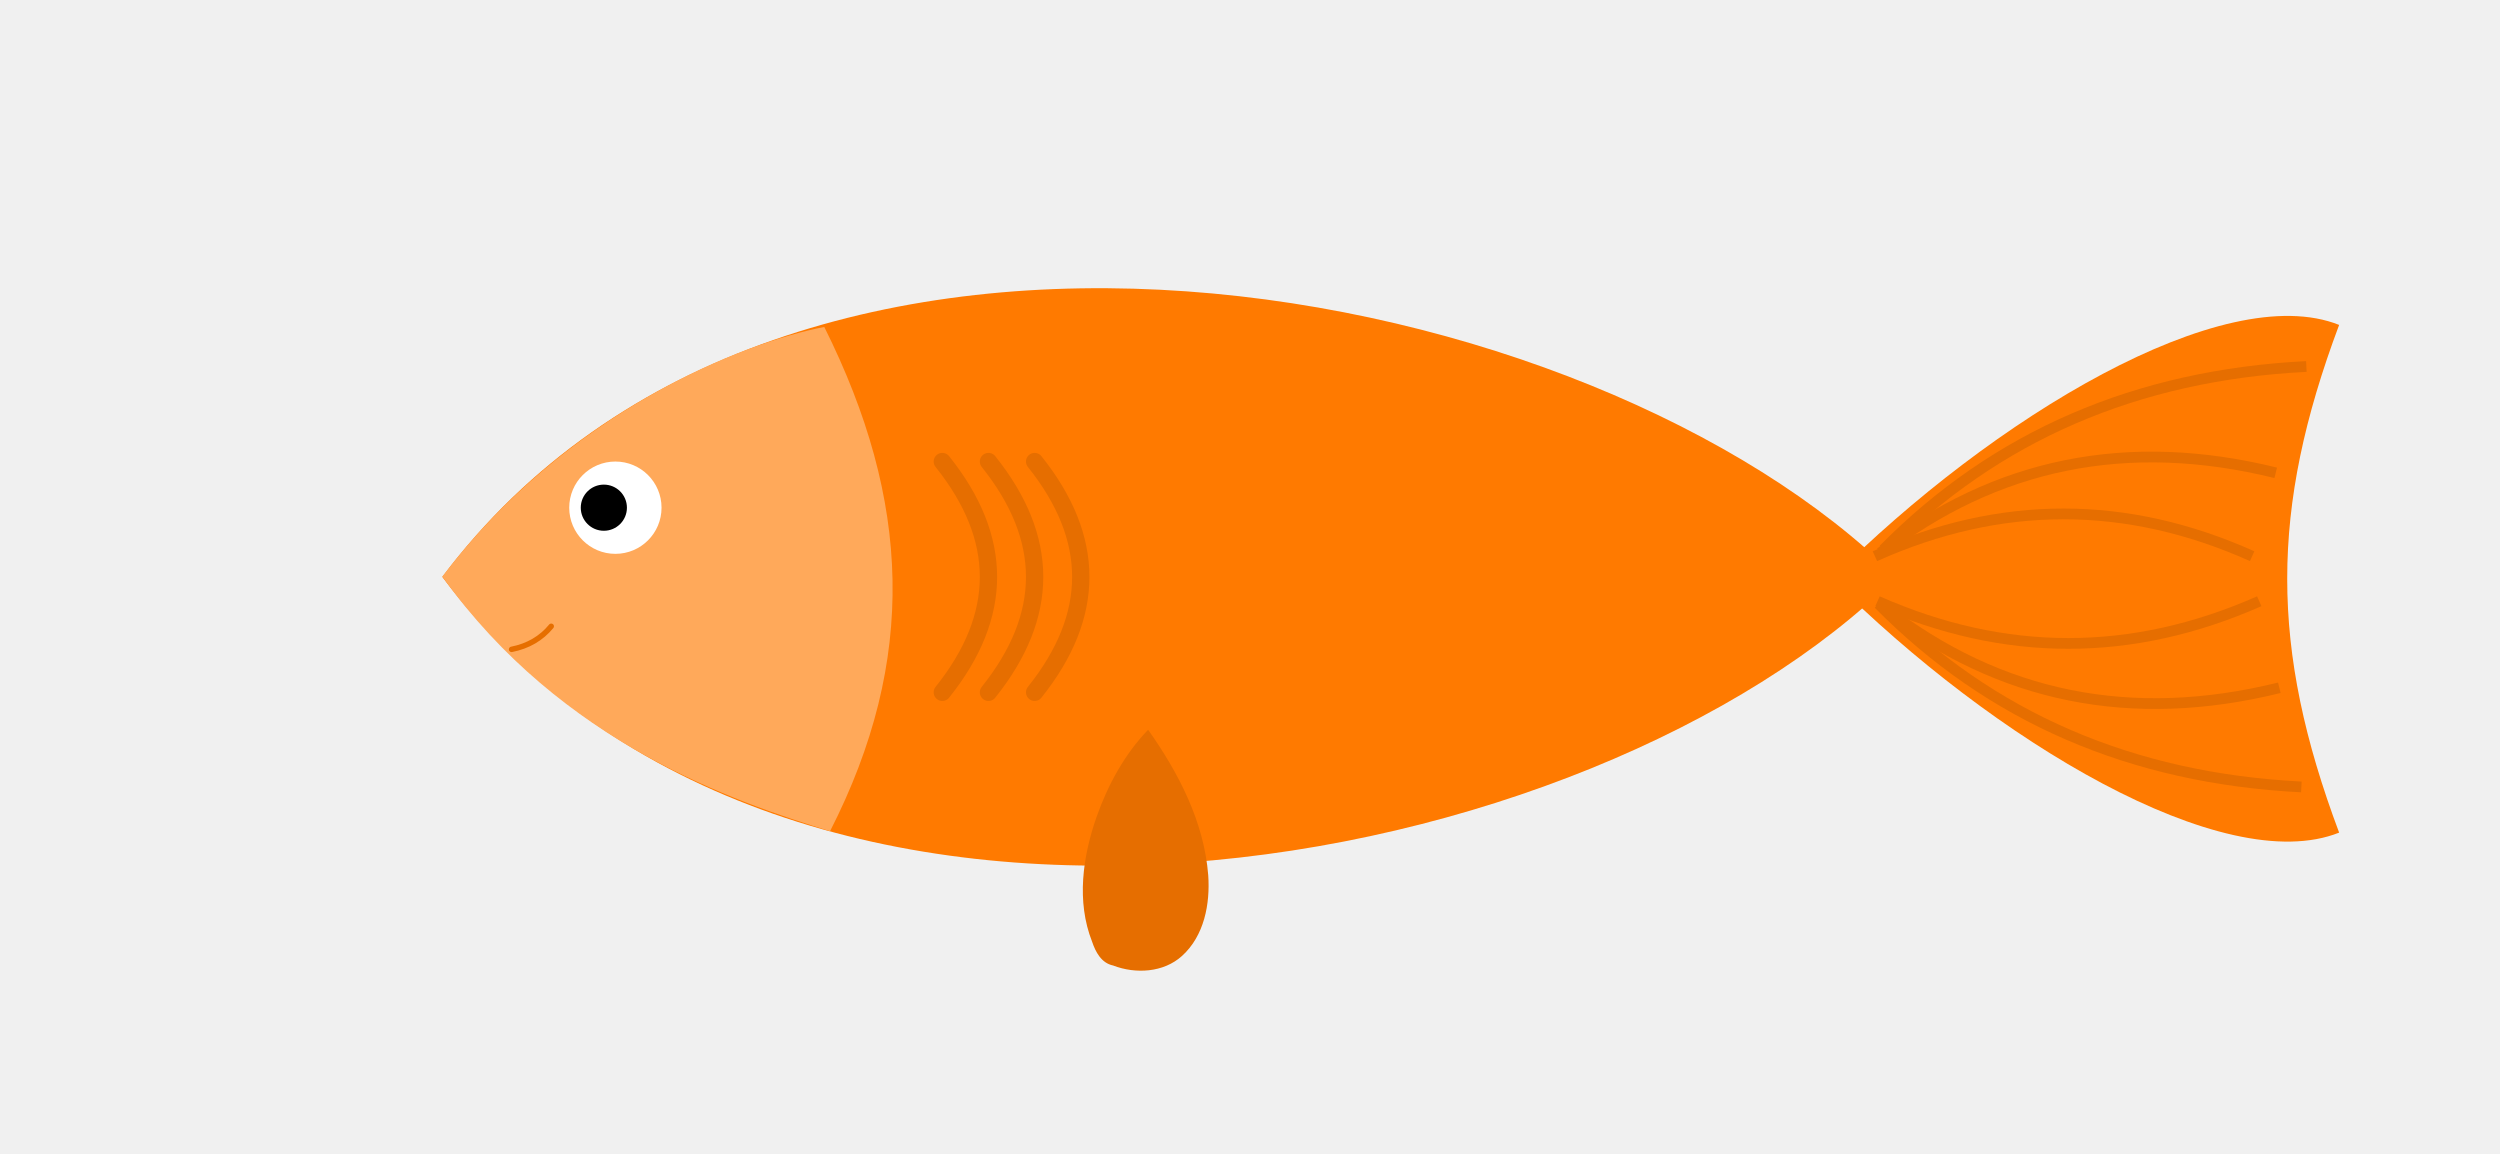
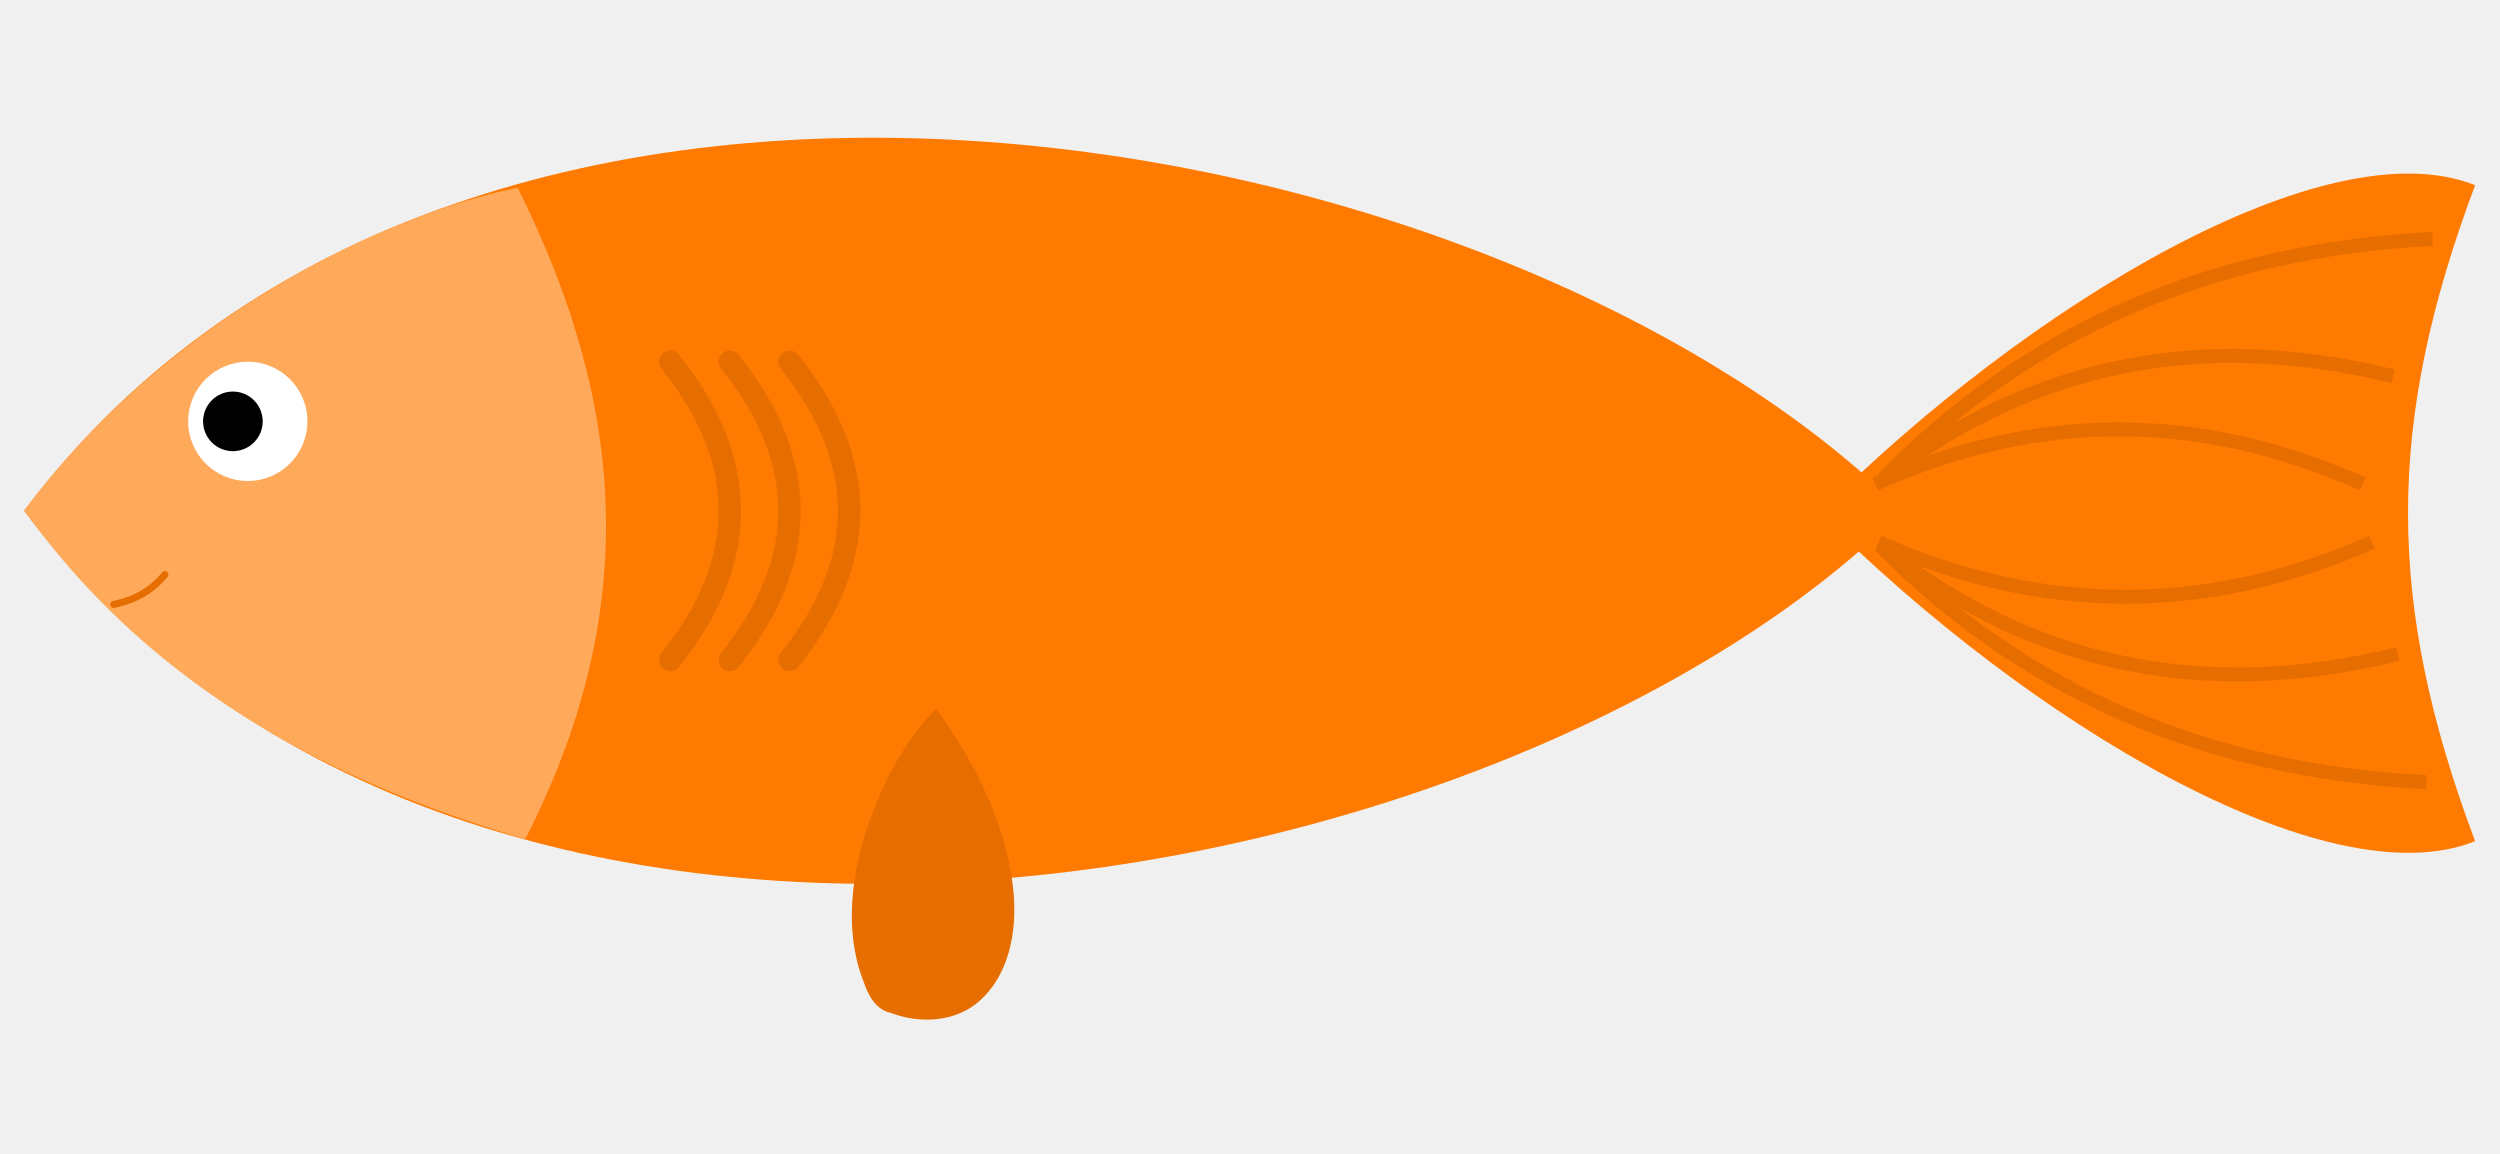
<svg xmlns="http://www.w3.org/2000/svg" width="130px" height="60px" viewBox="0 0 100 50" version="1.1" id="svg1">
  <defs id="defs1">
    <linearGradient id="swatch9">
      <stop style="stop-color:#ff7a00;stop-opacity:1;" offset="0" id="stop9" />
    </linearGradient>
    <linearGradient id="swatch7">
      <stop style="stop-color:#ff7a00;stop-opacity:1;" offset="0" id="stop7" />
    </linearGradient>
  </defs>
  <g id="fish-body">
-     <path id="body" d="M 15,25 C 30,5 65,12 78,25 65,38 30,45 15,25 Z" fill="#ff7a00" />
-     <path id="body-light" d="m 15,24.984 c 5.417,-7.147 12.994,-10.127 16.552,-10.816 3.754,7.521 4.049,14.405 0.249,21.853 C 27.69,34.743 20.187,32.242 15,24.984 Z" fill="#ff7a00" style="fill:#ffa95a;fill-opacity:1;stroke-width:0.866" />
-     <circle id="eye-white" cx="22.5" cy="22" r="2" fill="#ffffff" />
-     <circle id="pupil" cx="22" cy="22" r="1" fill="#000000" />
-     <path id="gill-1" d="m 36.667,20 q 4,5 0,10" fill="none" stroke="#e66e00" stroke-width="0.75" stroke-linecap="round" />
-     <path id="gill-2" d="m 38.667,20 q 4,5 0,10" fill="none" stroke="#e66e00" stroke-width="0.75" stroke-linecap="round" />
-     <path id="mouth" d="m 19.72,27.139 q -0.647,0.787 -1.718,1" fill="none" stroke="#e66e00" stroke-width="0.1" stroke-linecap="round" style="stroke-width:0.236;stroke-linecap:round;stroke-dasharray:none" />
-     <path id="gill-3" d="m 40.667,20 q 4,5 0,10" fill="none" stroke="#e66e00" stroke-width="0.75" stroke-linecap="round" />
-     <path id="pectoral-fin" d="m 45.585,31.622 c 1.319,1.866 2.425,3.991 2.605,6.305 0.087,1.243 -0.173,2.625 -1.135,3.496 -0.801,0.726 -2.014,0.791 -2.989,0.415 -0.507,-0.106 -0.759,-0.585 -0.909,-1.033 -0.687,-1.741 -0.406,-3.698 0.199,-5.419 0.49,-1.381 1.207,-2.703 2.23,-3.764 z" fill="#e66e00" />
+     <path id="body" d="m -3.12,22.135 c 19.382,-25.843 64.607,-16.798 81.404,0 -16.798,16.798 -62.022,25.843 -81.404,0 z" fill="#ff7a00" style="stroke-width:1.292" />
+     <path id="body-light" d="M -3.12,22.114 C 3.88,12.879 13.671,9.029 18.268,8.139 23.119,17.857 23.5,26.752 18.589,36.376 13.278,34.725 3.583,31.493 -3.12,22.114 Z" fill="#ff7a00" style="fill:#ffa95a;fill-opacity:1;stroke-width:1.119" />
+     <circle id="eye-white" cx="6.571" cy="18.259" r="2.584" fill="#ffffff" style="stroke-width:1.292" />
+     <circle id="pupil" cx="5.925" cy="18.259" r="1.292" fill="#000000" style="stroke-width:1.292" />
+     <path id="gill-1" d="m 24.877,15.675 q 5.169,6.461 0,12.921" fill="none" stroke="#e66e00" stroke-width="0.969" stroke-linecap="round" />
+     <path id="gill-2" d="m 27.461,15.675 q 5.169,6.461 0,12.921" fill="none" stroke="#e66e00" stroke-width="0.969" stroke-linecap="round" />
+     <path id="mouth" d="M 2.979,24.899 Q 2.143,25.917 0.759,26.192" fill="none" stroke="#e66e00" stroke-width="0.1" stroke-linecap="round" style="stroke-width:0.305;stroke-linecap:round;stroke-dasharray:none" />
+     <path id="gill-3" d="m 30.045,15.675 q 5.169,6.461 0,12.921" fill="none" stroke="#e66e00" stroke-width="0.969" stroke-linecap="round" />
+     <path id="pectoral-fin" d="m 36.401,30.692 c 1.705,2.411 3.134,5.156 3.366,8.147 0.113,1.606 -0.223,3.392 -1.467,4.517 -1.034,0.939 -2.602,1.023 -3.862,0.536 -0.655,-0.137 -0.981,-0.757 -1.175,-1.335 -0.888,-2.249 -0.524,-4.778 0.257,-7.002 0.634,-1.785 1.559,-3.493 2.881,-4.863 z" fill="#e66e00" style="stroke-width:1.292" />
  </g>
  <g id="fish-tail">
-     <path id="fish-tail-base" d="m 75.196,25.08 c 7,-7 17,-13 22,-11 -3,8 -3,14 0,22 -5,2 -15,-4 -22,-11 z" fill="#ff7a00" />
-     <path id="fish-stroke-6" d="m 93.427,24.102 q -8.174,-3.665 -16.348,0" fill="none" stroke="#e66e00" stroke-width="0.918" stroke-linecap="butt" style="stroke-width:0.466;stroke-dasharray:none" />
-     <path id="fish-stroke-5" d="m 93.734,26.054 q -8.271,3.656 -16.542,0" fill="none" stroke="#e66e00" stroke-width="0.922" stroke-linecap="butt" style="stroke-width:0.466;stroke-dasharray:none" />
-     <path id="fish-stroke-4" d="M 94.448,20.489 Q 84.839,18.118 77.317,23.95" fill="none" stroke="#e66e00" stroke-width="1.019" stroke-linecap="butt" style="stroke-width:0.466;stroke-dasharray:none" />
-     <path id="fish-stroke-3" d="M 94.604,29.804 Q 84.994,32.175 77.473,26.343" fill="none" stroke="#e66e00" stroke-width="1.019" stroke-linecap="butt" style="stroke-width:0.466;stroke-dasharray:none" />
-     <path id="fish-stroke-2" d="M 95.776,15.881 Q 84.734,16.44 77.454,23.811" fill="none" stroke="#e66e00" stroke-width="1.043" stroke-linecap="butt" style="stroke-width:0.466;stroke-dasharray:none" />
-     <path id="fish-stroke-1" d="M 95.559,34.101 Q 84.516,33.542 77.236,26.17" fill="none" stroke="#e66e00" stroke-width="1.043" stroke-linecap="butt" style="stroke-width:0.466;stroke-dasharray:none" />
+     <path id="fish-tail-base" d="M 74.661,22.239 C 83.706,13.194 96.627,5.441 103.088,8.025 c -3.876,10.337 -3.876,18.09 0,28.427 -6.461,2.584 -19.382,-5.169 -28.427,-14.213 z" fill="#ff7a00" style="stroke-width:1.292" />
+     <path id="fish-stroke-6" d="m 98.219,20.974 q -10.562,-4.736 -21.124,0" fill="none" stroke="#e66e00" stroke-width="0.918" stroke-linecap="butt" style="stroke-width:0.603;stroke-dasharray:none" />
+     <path id="fish-stroke-5" d="m 98.615,23.497 q -10.687,4.725 -21.374,0" fill="none" stroke="#e66e00" stroke-width="0.922" stroke-linecap="butt" style="stroke-width:0.603;stroke-dasharray:none" />
+     <path id="fish-stroke-4" d="M 99.538,16.307 Q 87.121,13.243 77.402,20.779" fill="none" stroke="#e66e00" stroke-width="1.019" stroke-linecap="butt" style="stroke-width:0.603;stroke-dasharray:none" />
+     <path id="fish-stroke-3" d="M 99.74,28.343 Q 87.322,31.407 77.604,23.871" fill="none" stroke="#e66e00" stroke-width="1.019" stroke-linecap="butt" style="stroke-width:0.603;stroke-dasharray:none" />
+     <path id="fish-stroke-2" d="M 101.254,10.352 Q 86.987,11.074 77.579,20.599" fill="none" stroke="#e66e00" stroke-width="1.043" stroke-linecap="butt" style="stroke-width:0.603;stroke-dasharray:none" />
+     <path id="fish-stroke-1" d="M 100.973,33.895 Q 86.705,33.172 77.298,23.648" fill="none" stroke="#e66e00" stroke-width="1.043" stroke-linecap="butt" style="stroke-width:0.603;stroke-dasharray:none" />
  </g>
</svg>
